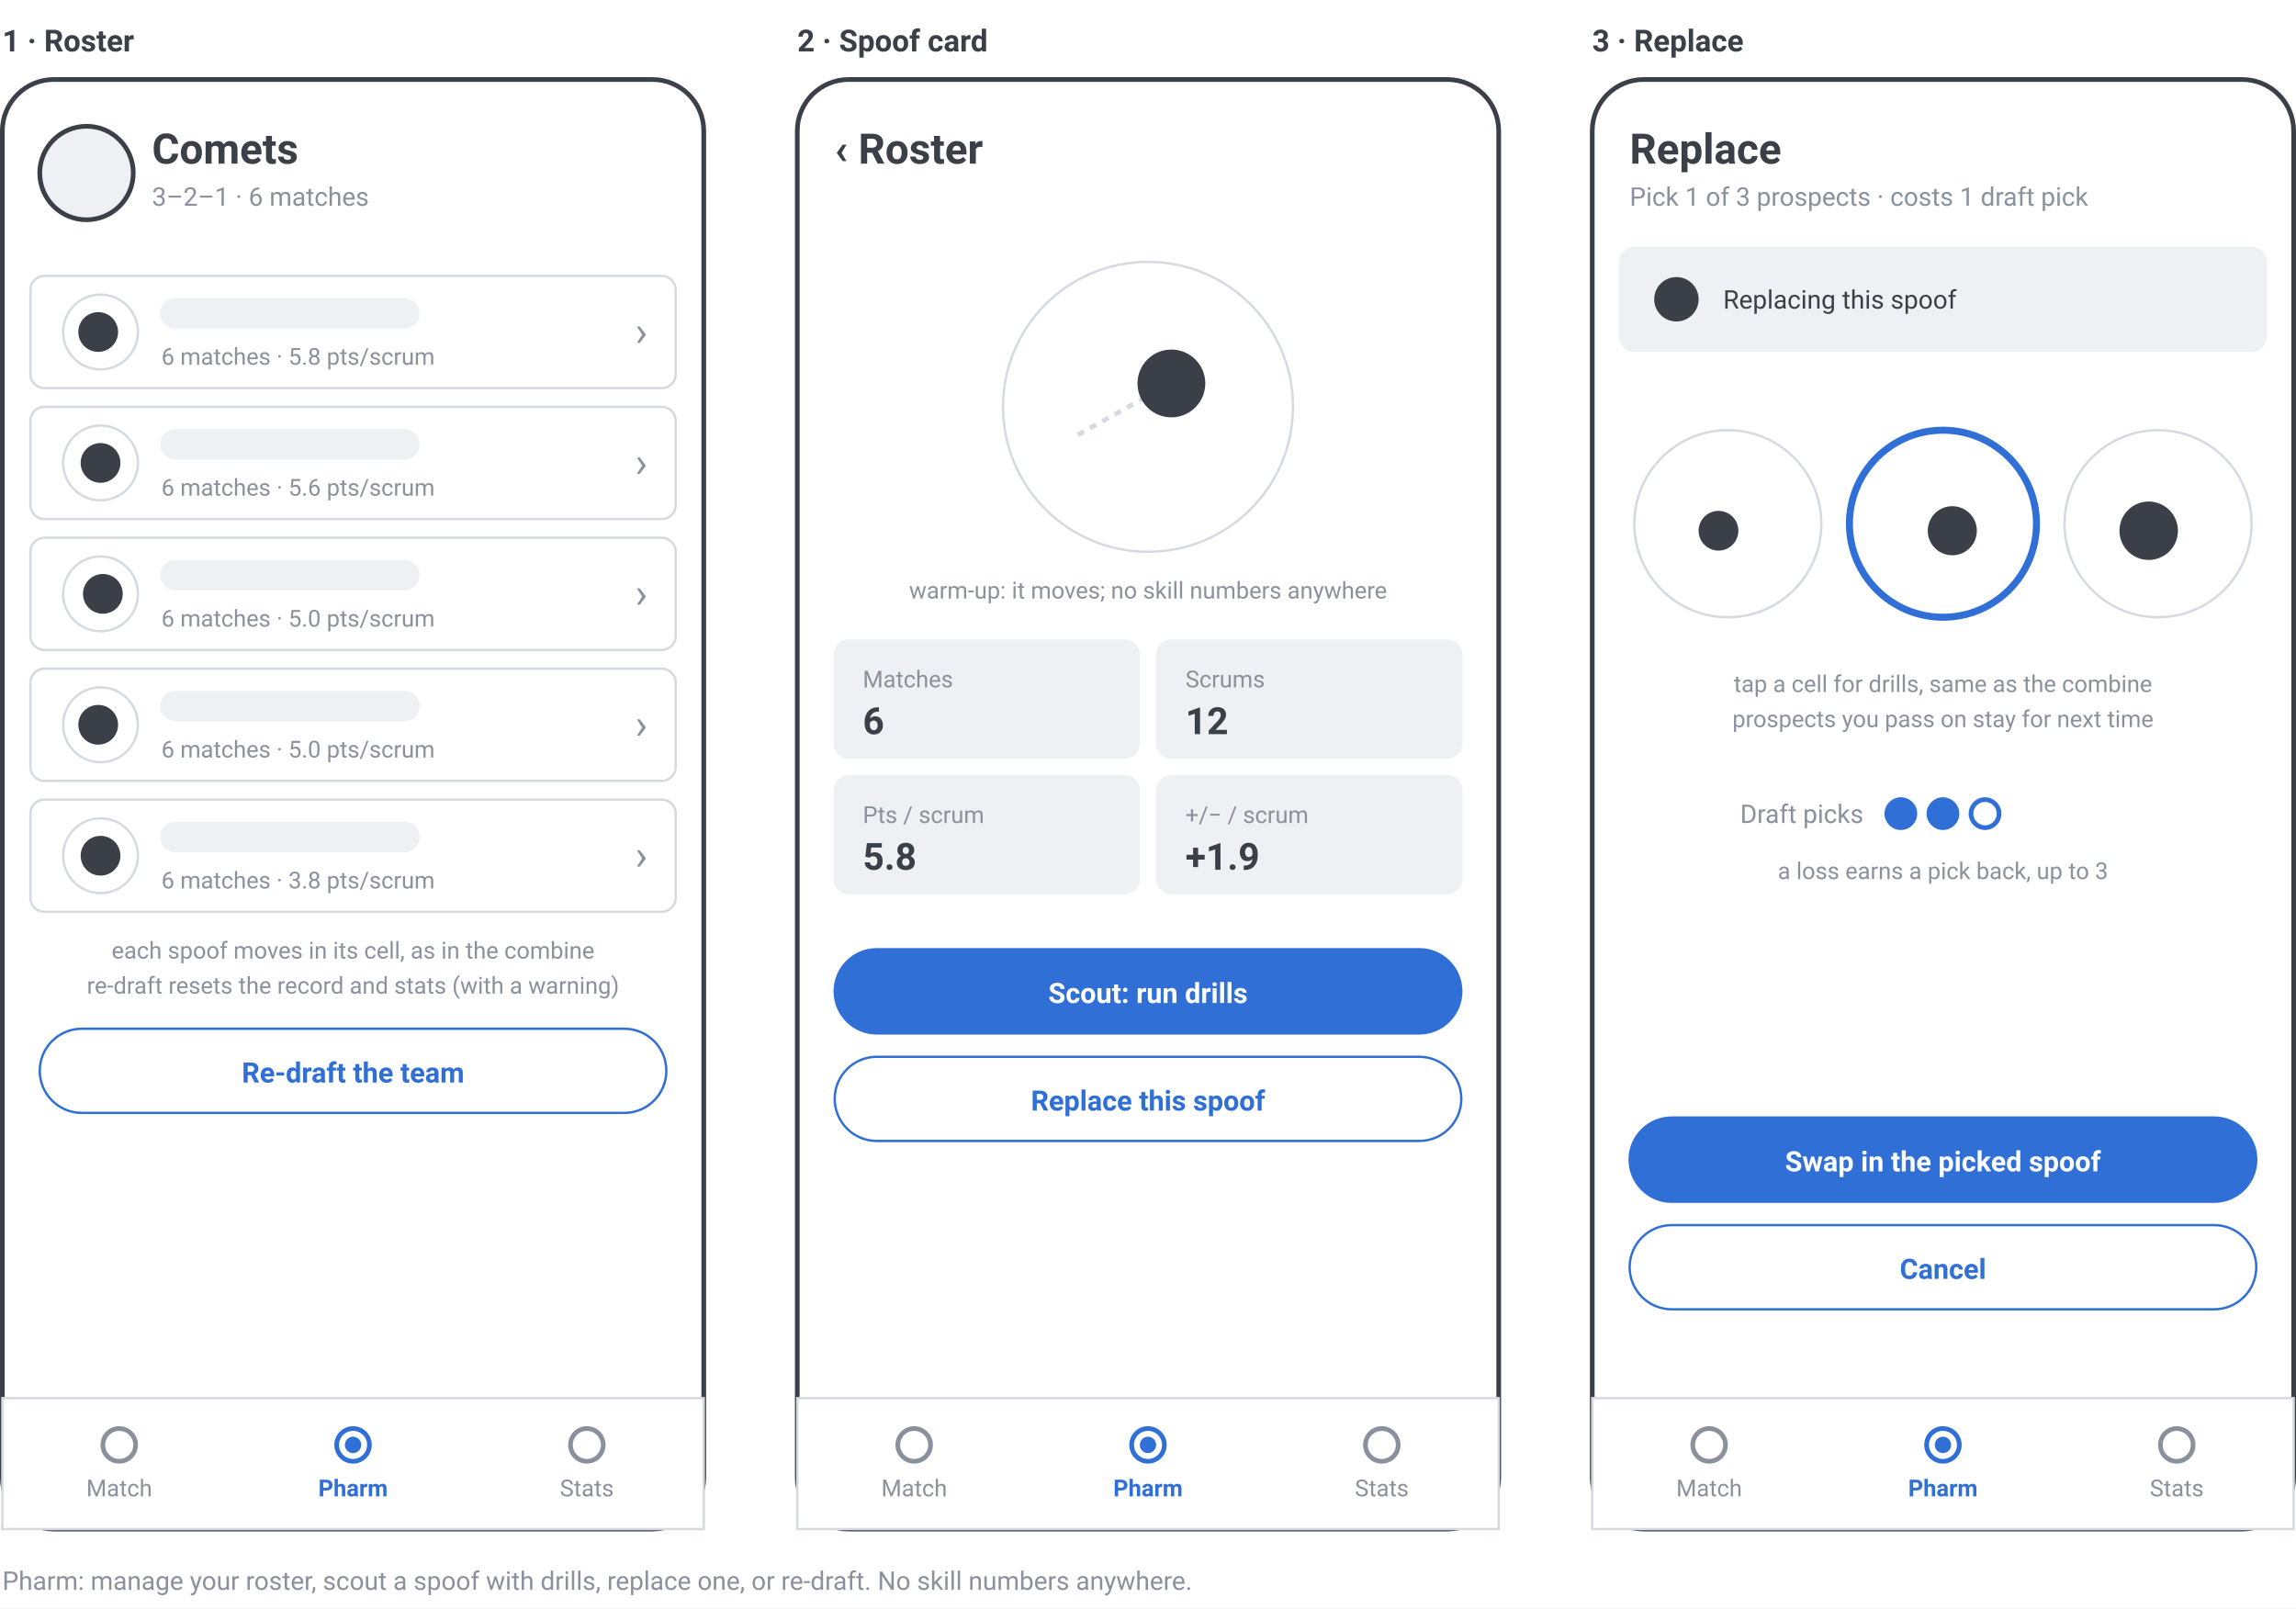
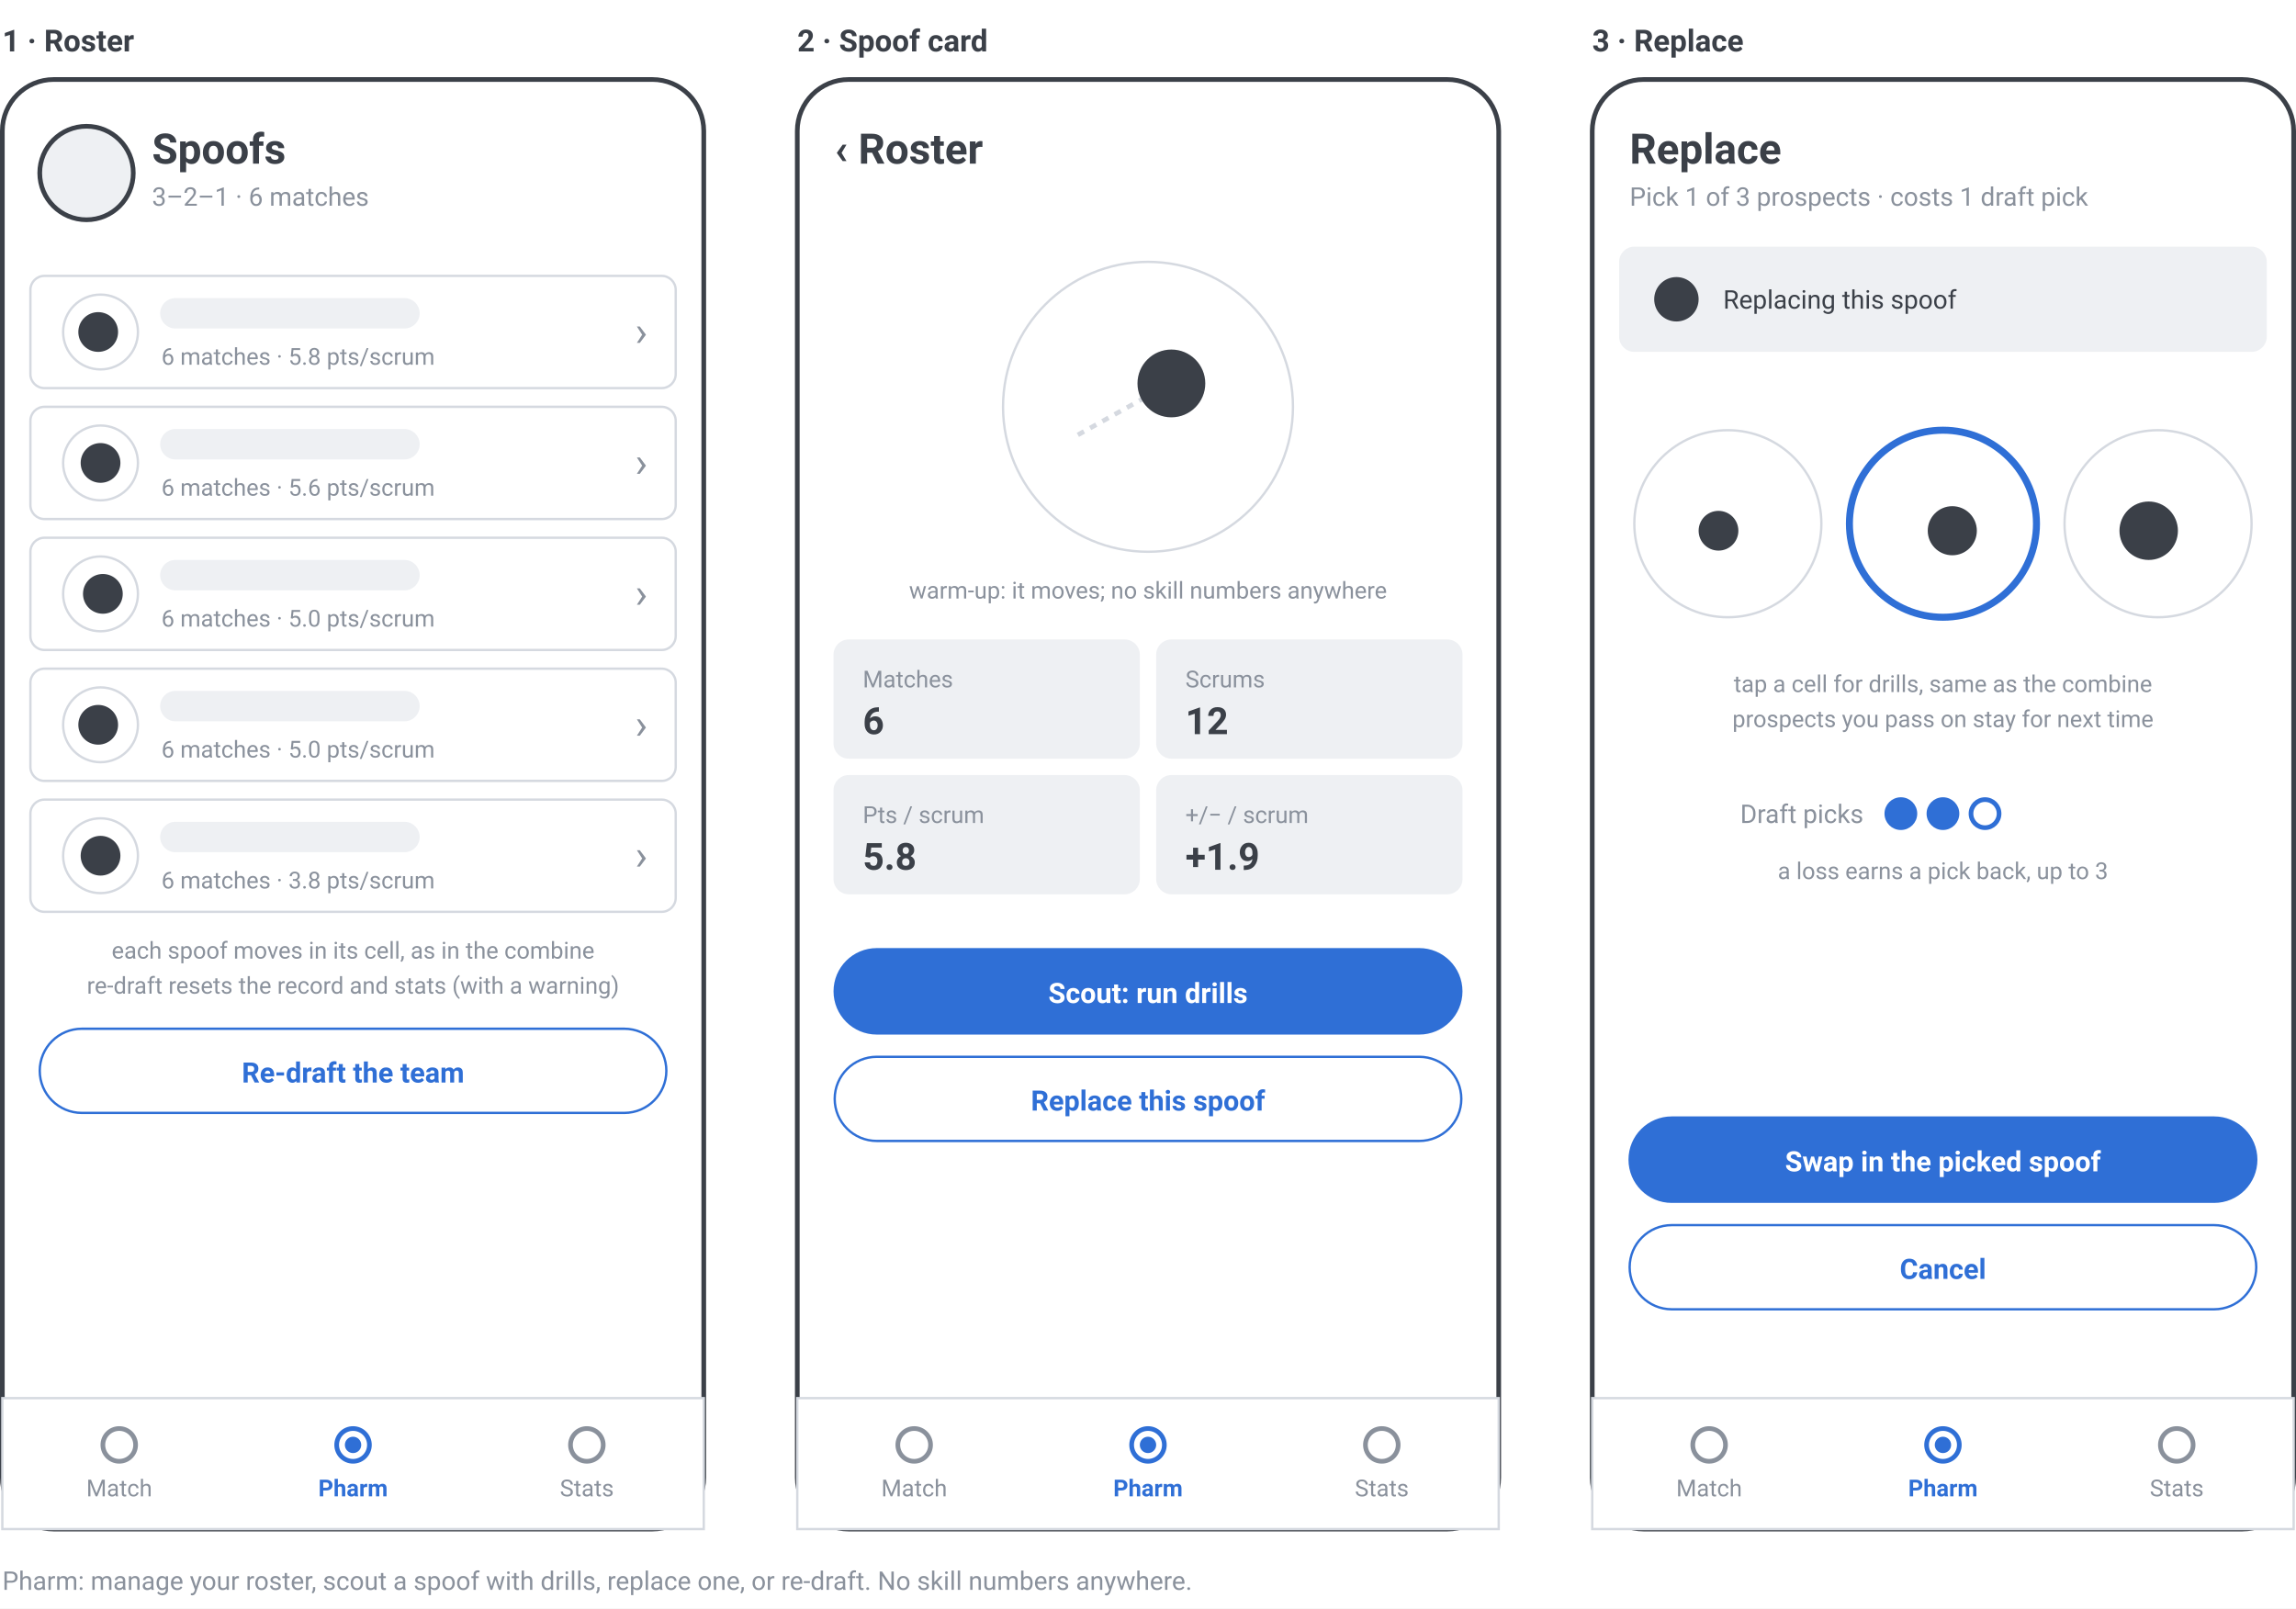
<svg xmlns="http://www.w3.org/2000/svg" width="982" height="688" viewBox="0 0 982 688" font-family="system-ui, -apple-system, Segoe UI, Roboto, sans-serif">
  <rect width="100%" height="100%" fill="#ffffff" />
  <g transform="translate(1,34)">
    <text x="0" y="-12" font-size="13" font-weight="700" fill="#3b4048">1 · Roster</text>
    <rect x="0" y="0" width="300" height="620" rx="22" fill="#ffffff" stroke="#3b4048" stroke-width="2" />
    <g>
      <circle cx="36" cy="40" r="20" fill="#eef0f3" stroke="#3b4048" stroke-width="2" />
-       <text x="64" y="36" font-size="18" fill="#3b4048" text-anchor="start" font-weight="700">Comets</text>
+       <text x="64" y="36" font-size="18" fill="#3b4048" text-anchor="start" font-weight="700">Spoofs</text>
      <text x="64" y="54" font-size="11" fill="#8a919c" text-anchor="start" font-weight="400">3–2–1 · 6 matches</text>
      <rect x="12" y="84" width="276" height="48" rx="6" fill="#ffffff" stroke="#d5d9e0" />
      <circle cx="42" cy="108" r="16" fill="#ffffff" stroke="#d5d9e0" stroke-width="1" />
      <circle cx="41" cy="108" r="8" fill="#3b4048" stroke="#3b4048" stroke-width="1" />
      <rect x="68" y="94" width="110" height="12" rx="6" fill="#eef0f3" stroke="#eef0f3" />
      <text x="68" y="122" font-size="10" fill="#8a919c" text-anchor="start" font-weight="400">6 matches · 5.8 pts/scrum</text>
      <text x="276" y="114" font-size="18" fill="#8a919c" text-anchor="end" font-weight="400">›</text>
      <rect x="12" y="140" width="276" height="48" rx="6" fill="#ffffff" stroke="#d5d9e0" />
      <circle cx="42" cy="164" r="16" fill="#ffffff" stroke="#d5d9e0" stroke-width="1" />
      <circle cx="42" cy="164" r="8" fill="#3b4048" stroke="#3b4048" stroke-width="1" />
      <rect x="68" y="150" width="110" height="12" rx="6" fill="#eef0f3" stroke="#eef0f3" />
      <text x="68" y="178" font-size="10" fill="#8a919c" text-anchor="start" font-weight="400">6 matches · 5.6 pts/scrum</text>
      <text x="276" y="170" font-size="18" fill="#8a919c" text-anchor="end" font-weight="400">›</text>
      <rect x="12" y="196" width="276" height="48" rx="6" fill="#ffffff" stroke="#d5d9e0" />
      <circle cx="42" cy="220" r="16" fill="#ffffff" stroke="#d5d9e0" stroke-width="1" />
      <circle cx="43" cy="220" r="8" fill="#3b4048" stroke="#3b4048" stroke-width="1" />
      <rect x="68" y="206" width="110" height="12" rx="6" fill="#eef0f3" stroke="#eef0f3" />
      <text x="68" y="234" font-size="10" fill="#8a919c" text-anchor="start" font-weight="400">6 matches · 5.0 pts/scrum</text>
      <text x="276" y="226" font-size="18" fill="#8a919c" text-anchor="end" font-weight="400">›</text>
      <rect x="12" y="252" width="276" height="48" rx="6" fill="#ffffff" stroke="#d5d9e0" />
      <circle cx="42" cy="276" r="16" fill="#ffffff" stroke="#d5d9e0" stroke-width="1" />
      <circle cx="41" cy="276" r="8" fill="#3b4048" stroke="#3b4048" stroke-width="1" />
      <rect x="68" y="262" width="110" height="12" rx="6" fill="#eef0f3" stroke="#eef0f3" />
      <text x="68" y="290" font-size="10" fill="#8a919c" text-anchor="start" font-weight="400">6 matches · 5.0 pts/scrum</text>
      <text x="276" y="282" font-size="18" fill="#8a919c" text-anchor="end" font-weight="400">›</text>
      <rect x="12" y="308" width="276" height="48" rx="6" fill="#ffffff" stroke="#d5d9e0" />
      <circle cx="42" cy="332" r="16" fill="#ffffff" stroke="#d5d9e0" stroke-width="1" />
      <circle cx="42" cy="332" r="8" fill="#3b4048" stroke="#3b4048" stroke-width="1" />
      <rect x="68" y="318" width="110" height="12" rx="6" fill="#eef0f3" stroke="#eef0f3" />
      <text x="68" y="346" font-size="10" fill="#8a919c" text-anchor="start" font-weight="400">6 matches · 3.8 pts/scrum</text>
      <text x="276" y="338" font-size="18" fill="#8a919c" text-anchor="end" font-weight="400">›</text>
      <text x="150.0" y="376" font-size="10" fill="#8a919c" text-anchor="middle" font-weight="400">each spoof moves in its cell, as in the combine</text>
      <text x="150.0" y="391" font-size="10" fill="#8a919c" text-anchor="middle" font-weight="400">re-draft resets the record and stats (with a warning)</text>
      <rect x="16" y="406" width="268" height="36" rx="18" fill="#ffffff" stroke="#2f6fd6" />
      <text x="150.0" y="429" font-size="12" fill="#2f6fd6" text-anchor="middle" font-weight="600">Re-draft the team</text>
      <rect x="0" y="564" width="300" height="56" fill="#ffffff" stroke="#d5d9e0" />
      <circle cx="50.0" cy="584" r="7" fill="#ffffff" stroke="#8a919c" stroke-width="2" />
      <text x="50.0" y="606" font-size="10" fill="#8a919c" text-anchor="middle" font-weight="400">Match</text>
      <circle cx="150.0" cy="584" r="7" fill="#ffffff" stroke="#2f6fd6" stroke-width="2" />
      <circle cx="150.0" cy="584" r="3" fill="#2f6fd6" stroke="#2f6fd6" stroke-width="1" />
      <text x="150.0" y="606" font-size="10" fill="#2f6fd6" text-anchor="middle" font-weight="600">Pharm</text>
      <circle cx="250.0" cy="584" r="7" fill="#ffffff" stroke="#8a919c" stroke-width="2" />
      <text x="250.0" y="606" font-size="10" fill="#8a919c" text-anchor="middle" font-weight="400">Stats</text>
    </g>
  </g>
  <g transform="translate(341,34)">
    <text x="0" y="-12" font-size="13" font-weight="700" fill="#3b4048">2 · Spoof card</text>
    <rect x="0" y="0" width="300" height="620" rx="22" fill="#ffffff" stroke="#3b4048" stroke-width="2" />
    <g>
      <text x="16" y="36" font-size="18" fill="#3b4048" text-anchor="start" font-weight="700">‹ Roster</text>
      <circle cx="150.0" cy="140" r="62" fill="#ffffff" stroke="#d5d9e0" stroke-width="1" />
      <line x1="120.0" y1="152" x2="156.0" y2="132" stroke="#d5d9e0" stroke-width="2" stroke-dasharray="3 3" />
      <circle cx="160.0" cy="130" r="14" fill="#3b4048" stroke="#3b4048" stroke-width="1" />
      <text x="150.0" y="222" font-size="10" fill="#8a919c" text-anchor="middle" font-weight="400">warm-up: it moves; no skill numbers anywhere</text>
      <rect x="16" y="240" width="130" height="50" rx="6" fill="#eef0f3" stroke="#eef0f3" />
      <text x="28" y="260" font-size="10" fill="#8a919c" text-anchor="start" font-weight="400">Matches</text>
      <text x="28" y="280" font-size="16" fill="#3b4048" text-anchor="start" font-weight="700">6</text>
      <rect x="154" y="240" width="130" height="50" rx="6" fill="#eef0f3" stroke="#eef0f3" />
      <text x="166" y="260" font-size="10" fill="#8a919c" text-anchor="start" font-weight="400">Scrums</text>
      <text x="166" y="280" font-size="16" fill="#3b4048" text-anchor="start" font-weight="700">12</text>
      <rect x="16" y="298" width="130" height="50" rx="6" fill="#eef0f3" stroke="#eef0f3" />
      <text x="28" y="318" font-size="10" fill="#8a919c" text-anchor="start" font-weight="400">Pts / scrum</text>
      <text x="28" y="338" font-size="16" fill="#3b4048" text-anchor="start" font-weight="700">5.8</text>
      <rect x="154" y="298" width="130" height="50" rx="6" fill="#eef0f3" stroke="#eef0f3" />
      <text x="166" y="318" font-size="10" fill="#8a919c" text-anchor="start" font-weight="400">+/− / scrum</text>
      <text x="166" y="338" font-size="16" fill="#3b4048" text-anchor="start" font-weight="700">+1.9</text>
      <rect x="16" y="372" width="268" height="36" rx="18" fill="#2f6fd6" stroke="#2f6fd6" />
      <text x="150.0" y="395" font-size="12" fill="#ffffff" text-anchor="middle" font-weight="600">Scout: run drills</text>
      <rect x="16" y="418" width="268" height="36" rx="18" fill="#ffffff" stroke="#2f6fd6" />
      <text x="150.0" y="441" font-size="12" fill="#2f6fd6" text-anchor="middle" font-weight="600">Replace this spoof</text>
      <rect x="0" y="564" width="300" height="56" fill="#ffffff" stroke="#d5d9e0" />
      <circle cx="50.0" cy="584" r="7" fill="#ffffff" stroke="#8a919c" stroke-width="2" />
      <text x="50.0" y="606" font-size="10" fill="#8a919c" text-anchor="middle" font-weight="400">Match</text>
      <circle cx="150.0" cy="584" r="7" fill="#ffffff" stroke="#2f6fd6" stroke-width="2" />
      <circle cx="150.0" cy="584" r="3" fill="#2f6fd6" stroke="#2f6fd6" stroke-width="1" />
      <text x="150.0" y="606" font-size="10" fill="#2f6fd6" text-anchor="middle" font-weight="600">Pharm</text>
      <circle cx="250.0" cy="584" r="7" fill="#ffffff" stroke="#8a919c" stroke-width="2" />
      <text x="250.0" y="606" font-size="10" fill="#8a919c" text-anchor="middle" font-weight="400">Stats</text>
    </g>
  </g>
  <g transform="translate(681,34)">
    <text x="0" y="-12" font-size="13" font-weight="700" fill="#3b4048">3 · Replace</text>
    <rect x="0" y="0" width="300" height="620" rx="22" fill="#ffffff" stroke="#3b4048" stroke-width="2" />
    <g>
      <text x="16" y="36" font-size="18" fill="#3b4048" text-anchor="start" font-weight="700">Replace</text>
      <text x="16" y="54" font-size="11" fill="#8a919c" text-anchor="start" font-weight="400">Pick 1 of 3 prospects · costs 1 draft pick</text>
      <rect x="12" y="72" width="276" height="44" rx="6" fill="#eef0f3" stroke="#eef0f3" />
      <circle cx="36" cy="94" r="9" fill="#3b4048" stroke="#3b4048" stroke-width="1" />
      <text x="56" y="98" font-size="11" fill="#3b4048" text-anchor="start" font-weight="400">Replacing this spoof</text>
      <circle cx="58" cy="190" r="40" fill="#ffffff" stroke="#d5d9e0" stroke-width="1" />
      <circle cx="54" cy="193" r="8" fill="#3b4048" stroke="#3b4048" stroke-width="1" />
      <circle cx="150" cy="190" r="40" fill="#ffffff" stroke="#2f6fd6" stroke-width="3" />
      <circle cx="154" cy="193" r="10" fill="#3b4048" stroke="#3b4048" stroke-width="1" />
      <circle cx="242" cy="190" r="40" fill="#ffffff" stroke="#d5d9e0" stroke-width="1" />
      <circle cx="238" cy="193" r="12" fill="#3b4048" stroke="#3b4048" stroke-width="1" />
      <text x="150.0" y="262" font-size="10" fill="#8a919c" text-anchor="middle" font-weight="400">tap a cell for drills, same as the combine</text>
      <text x="150.0" y="277" font-size="10" fill="#8a919c" text-anchor="middle" font-weight="400">prospects you pass on stay for next time</text>
      <text x="116.0" y="318" font-size="11" fill="#8a919c" text-anchor="end" font-weight="400">Draft picks</text>
      <circle cx="132.0" cy="314" r="6" fill="#2f6fd6" stroke="#2f6fd6" stroke-width="2" />
      <circle cx="150.0" cy="314" r="6" fill="#2f6fd6" stroke="#2f6fd6" stroke-width="2" />
      <circle cx="168.0" cy="314" r="6" fill="#ffffff" stroke="#2f6fd6" stroke-width="2" />
      <text x="150.0" y="342" font-size="10" fill="#8a919c" text-anchor="middle" font-weight="400">a loss earns a pick back, up to 3</text>
      <rect x="16" y="444" width="268" height="36" rx="18" fill="#2f6fd6" stroke="#2f6fd6" />
      <text x="150.0" y="467" font-size="12" fill="#ffffff" text-anchor="middle" font-weight="600">Swap in the picked spoof</text>
      <rect x="16" y="490" width="268" height="36" rx="18" fill="#ffffff" stroke="#2f6fd6" />
      <text x="150.0" y="513" font-size="12" fill="#2f6fd6" text-anchor="middle" font-weight="600">Cancel</text>
      <rect x="0" y="564" width="300" height="56" fill="#ffffff" stroke="#d5d9e0" />
      <circle cx="50.0" cy="584" r="7" fill="#ffffff" stroke="#8a919c" stroke-width="2" />
      <text x="50.0" y="606" font-size="10" fill="#8a919c" text-anchor="middle" font-weight="400">Match</text>
      <circle cx="150.0" cy="584" r="7" fill="#ffffff" stroke="#2f6fd6" stroke-width="2" />
      <circle cx="150.0" cy="584" r="3" fill="#2f6fd6" stroke="#2f6fd6" stroke-width="1" />
      <text x="150.0" y="606" font-size="10" fill="#2f6fd6" text-anchor="middle" font-weight="600">Pharm</text>
      <circle cx="250.0" cy="584" r="7" fill="#ffffff" stroke="#8a919c" stroke-width="2" />
      <text x="250.0" y="606" font-size="10" fill="#8a919c" text-anchor="middle" font-weight="400">Stats</text>
    </g>
  </g>
  <text x="1" y="680" font-size="11" fill="#8a919c">Pharm: manage your roster, scout a spoof with drills, replace one, or re-draft. No skill numbers anywhere.</text>
</svg>
